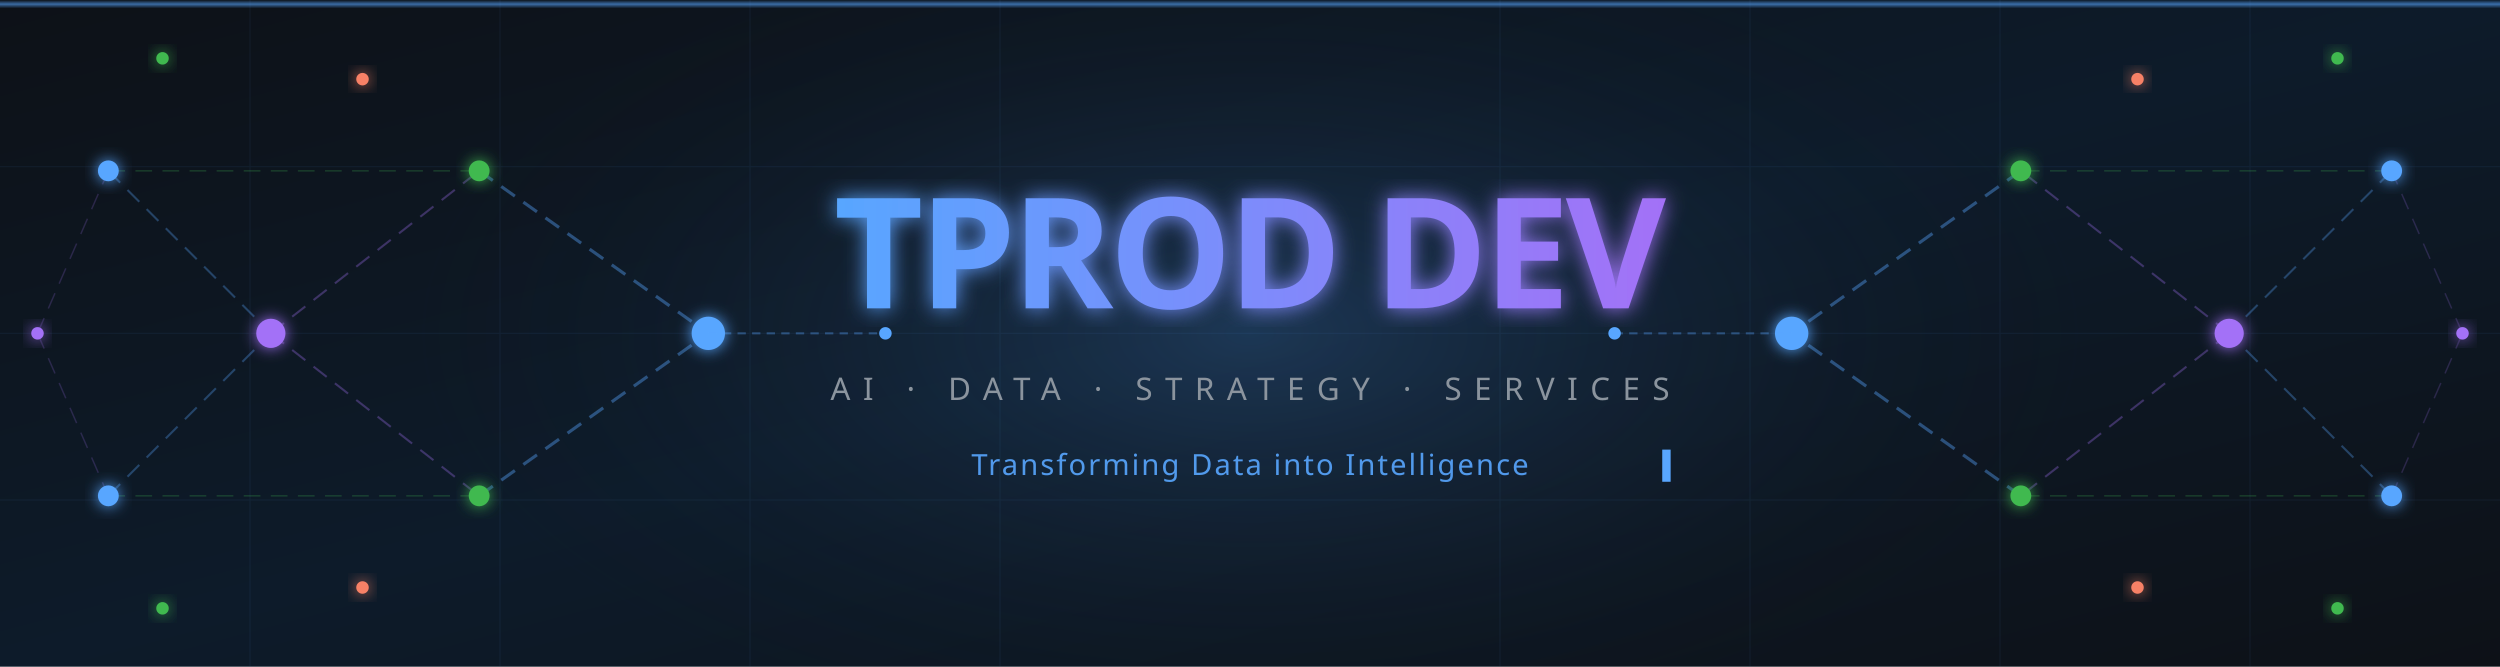
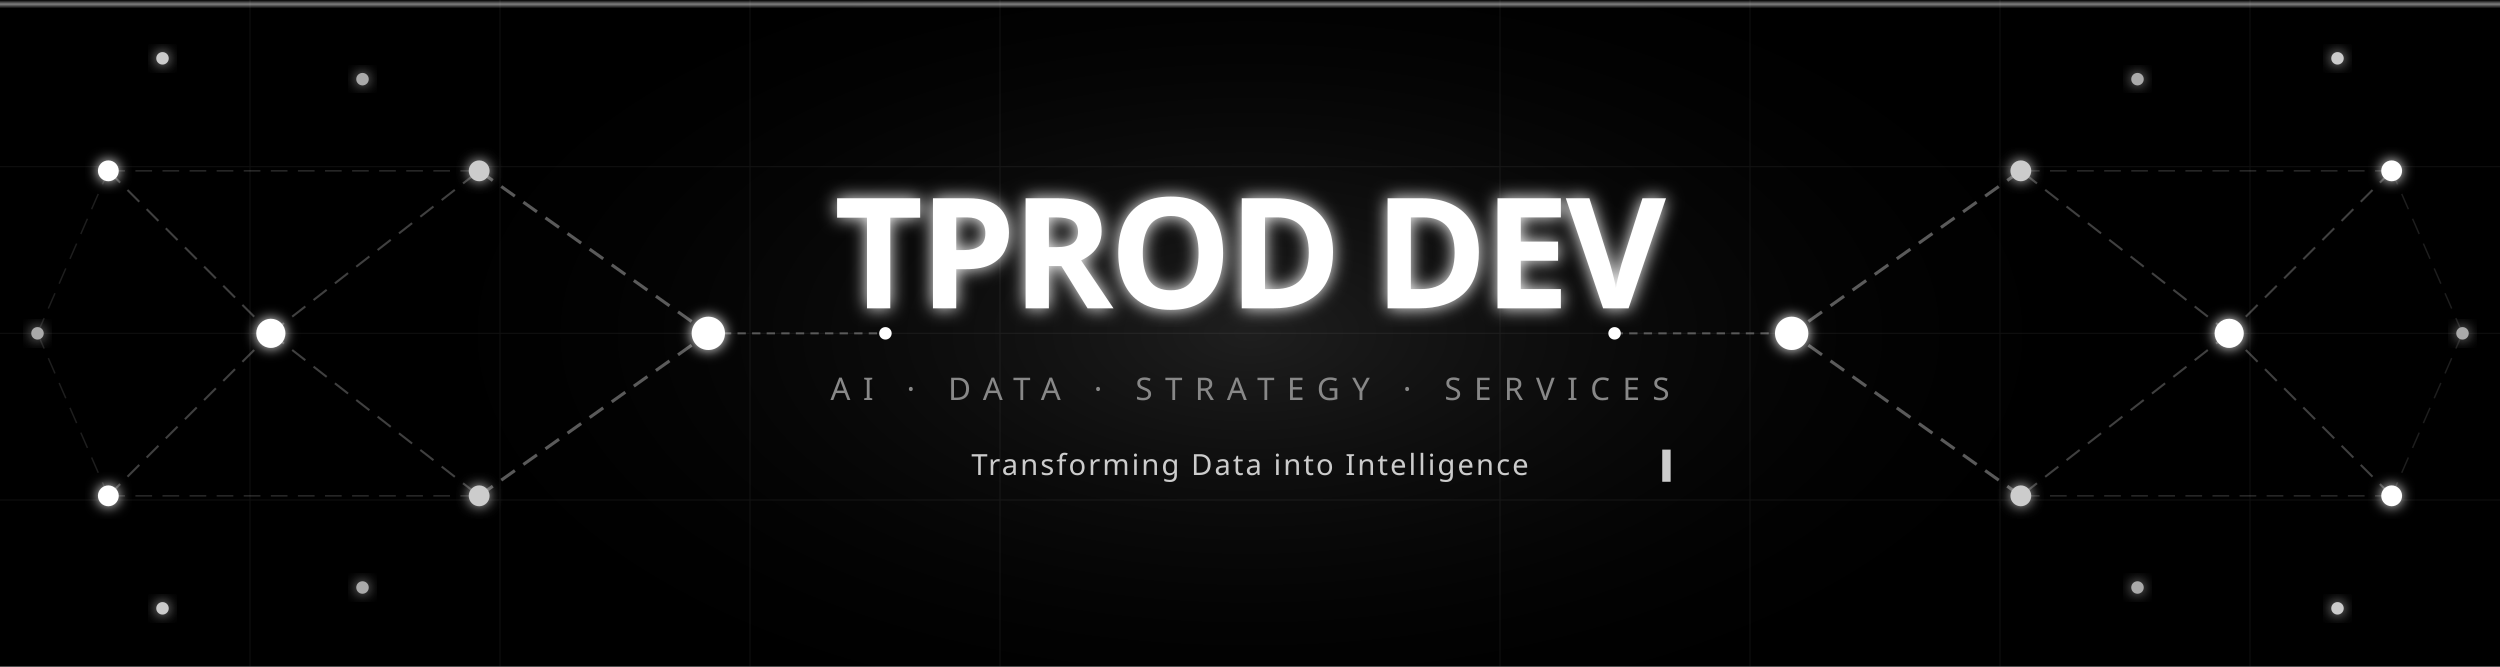
<svg xmlns="http://www.w3.org/2000/svg" viewBox="0 0 1200 320" width="1200" height="320">
  <defs>
    <style>
      @keyframes fadeInUp {
-         from { opacity: 0; transform: translateY(24px); }
+         from { opacity: 0; transform: translateY(20px); }
        to   { opacity: 1; transform: translateY(0); }
      }
      @keyframes pulseNode {
-         0%, 100% { opacity: 0.65; }
+         0%, 100% { opacity: 0.4; }
        50%       { opacity: 1; }
      }
      @keyframes glowPulse {
-         0%, 100% { opacity: 0.12; }
-         50%       { opacity: 0.32; }
+         0%, 100% { opacity: 0.06; }
+         50%       { opacity: 0.18; }
      }
      @keyframes dashFlow {
        to { stroke-dashoffset: -24; }
      }
      @keyframes scanLine {
        0%   { transform: translateY(-4px); opacity: 0; }
-         5%   { opacity: 0.45; }
-         95%  { opacity: 0.45; }
+         8%   { opacity: 0.35; }
+         92%  { opacity: 0.35; }
        100% { transform: translateY(324px); opacity: 0; }
-       }
-       @keyframes textGlow {
-         0%, 100% { filter: drop-shadow(0 0 8px rgba(88,166,255,0.55)); }
-         50%       { filter: drop-shadow(0 0 22px rgba(88,166,255,0.9)) drop-shadow(0 0 40px rgba(163,113,247,0.5)); }
      }
      @keyframes blinkCursor {
        0%, 100% { opacity: 1; }
        50%       { opacity: 0; }
      }
+       @keyframes underlineGrow {
+         from { opacity: 0; }
+         to   { opacity: 1; }
+       }

      .title {
-         animation: fadeInUp 1s ease-out 0.2s both, textGlow 3.5s ease-in-out 1.4s infinite;
+         animation: fadeInUp 1s ease-out 0.2s both;
        font-family: 'Segoe UI', system-ui, -apple-system, sans-serif;
        font-weight: 800;
        font-size: 74px;
        letter-spacing: -2px;
-         fill: url(#titleGrad);
+         fill: #ffffff;
      }
      .subtitle {
        animation: fadeInUp 1s ease-out 0.65s both;
        font-family: 'Segoe UI', system-ui, -apple-system, sans-serif;
        font-size: 15px;
-         fill: #8b949e;
+         fill: #888888;
        letter-spacing: 6px;
      }
      .tagline {
        animation: fadeInUp 1s ease-out 1.05s both;
        font-family: 'Segoe UI', system-ui, -apple-system, sans-serif;
        font-size: 14px;
-         fill: #58a6ff;
+         fill: #cccccc;
        letter-spacing: 1px;
-         opacity: 0.9;
      }
-       .node { animation: pulseNode 2.6s ease-in-out infinite; }
-       .bg-glow { animation: glowPulse 4s ease-in-out infinite; }
-       .data-line { stroke-dasharray: 8 5; animation: dashFlow 2.2s linear infinite; }
-       .scan { animation: scanLine 5s linear 1.8s infinite; }
+       .node { animation: pulseNode 3s ease-in-out infinite; }
+       .bg-glow { animation: glowPulse 5s ease-in-out infinite; }
+       .data-line { stroke-dasharray: 8 5; animation: dashFlow 2.5s linear infinite; }
+       .scan { animation: scanLine 6s linear 2s infinite; }
      .cursor { animation: blinkCursor 1s step-end infinite 1.6s; }
    </style>
-     <linearGradient id="bgGrad" x1="0" y1="0" x2="1" y2="1" gradientUnits="objectBoundingBox">
-       <stop offset="0%" stop-color="#0d1117" />
-       <stop offset="50%" stop-color="#0d1b2a" />
-       <stop offset="100%" stop-color="#0d1117" />
-     </linearGradient>
-     <linearGradient id="titleGrad" x1="0" y1="0" x2="1" y2="0" gradientUnits="objectBoundingBox">
-       <stop offset="0%" stop-color="#58a6ff">
-         <animate attributeName="stop-color" values="#58a6ff;#a371f7;#79c0ff;#58a6ff" dur="7s" repeatCount="indefinite" />
-       </stop>
-       <stop offset="100%" stop-color="#a371f7">
-         <animate attributeName="stop-color" values="#a371f7;#f78166;#a371f7;#a371f7" dur="7s" repeatCount="indefinite" />
-       </stop>
-     </linearGradient>
    <filter id="glow" x="-60%" y="-60%" width="220%" height="220%">
-       <feGaussianBlur stdDeviation="3.5" result="blur" />
+       <feGaussianBlur stdDeviation="3" result="blur" />
      <feMerge>
        <feMergeNode in="blur" />
        <feMergeNode in="SourceGraphic" />
      </feMerge>
    </filter>
    <filter id="softGlow" x="-15%" y="-15%" width="130%" height="130%">
-       <feGaussianBlur stdDeviation="5" result="blur" />
+       <feGaussianBlur stdDeviation="4" result="blur" />
      <feMerge>
        <feMergeNode in="blur" />
        <feMergeNode in="SourceGraphic" />
      </feMerge>
    </filter>
    <radialGradient id="centerGlow" cx="50%" cy="50%" r="50%">
-       <stop offset="0%" stop-color="#58a6ff" stop-opacity="0.2" />
-       <stop offset="100%" stop-color="#0d1117" stop-opacity="0" />
+       <stop offset="0%" stop-color="#ffffff" stop-opacity="0.12" />
+       <stop offset="100%" stop-color="#000000" stop-opacity="0" />
    </radialGradient>
    <linearGradient id="scanGrad" x1="0" y1="0" x2="0" y2="1" gradientUnits="objectBoundingBox">
-       <stop offset="0%" stop-color="#58a6ff" stop-opacity="0" />
-       <stop offset="50%" stop-color="#58a6ff" stop-opacity="0.6" />
-       <stop offset="100%" stop-color="#58a6ff" stop-opacity="0" />
+       <stop offset="0%" stop-color="#ffffff" stop-opacity="0" />
+       <stop offset="50%" stop-color="#ffffff" stop-opacity="0.5" />
+       <stop offset="100%" stop-color="#ffffff" stop-opacity="0" />
    </linearGradient>
    <clipPath id="bounds">
      <rect width="1200" height="320" />
    </clipPath>
  </defs>
-   <rect width="1200" height="320" fill="url(#bgGrad)" />
+   <rect width="1200" height="320" fill="#000000" />
  <ellipse class="bg-glow" cx="600" cy="160" rx="420" ry="210" fill="url(#centerGlow)" />
-   <g opacity="0.07" stroke="#58a6ff" stroke-width="0.5" clip-path="url(#bounds)">
+   <g opacity="0.06" stroke="#ffffff" stroke-width="0.5" clip-path="url(#bounds)">
    <line x1="120" y1="0" x2="120" y2="320" />
    <line x1="240" y1="0" x2="240" y2="320" />
    <line x1="360" y1="0" x2="360" y2="320" />
    <line x1="480" y1="0" x2="480" y2="320" />
    <line x1="720" y1="0" x2="720" y2="320" />
    <line x1="840" y1="0" x2="840" y2="320" />
    <line x1="960" y1="0" x2="960" y2="320" />
    <line x1="1080" y1="0" x2="1080" y2="320" />
    <line x1="0" y1="80" x2="1200" y2="80" />
    <line x1="0" y1="160" x2="1200" y2="160" />
    <line x1="0" y1="240" x2="1200" y2="240" />
  </g>
  <g clip-path="url(#bounds)">
-     <line class="data-line" x1="52" y1="82" x2="130" y2="160" stroke="#58a6ff" stroke-width="1" opacity="0.32" style="animation-delay:0s" />
-     <line class="data-line" x1="52" y1="238" x2="130" y2="160" stroke="#58a6ff" stroke-width="1" opacity="0.32" style="animation-delay:.5s" />
-     <line class="data-line" x1="130" y1="160" x2="230" y2="82" stroke="#a371f7" stroke-width="1" opacity="0.32" style="animation-delay:.3s" />
-     <line class="data-line" x1="130" y1="160" x2="230" y2="238" stroke="#a371f7" stroke-width="1" opacity="0.32" style="animation-delay:.7s" />
-     <line class="data-line" x1="52" y1="82" x2="230" y2="82" stroke="#3fb950" stroke-width="0.8" opacity="0.22" style="animation-delay:1s" />
-     <line class="data-line" x1="52" y1="238" x2="230" y2="238" stroke="#3fb950" stroke-width="0.8" opacity="0.22" style="animation-delay:1.2s" />
-     <line class="data-line" x1="230" y1="82" x2="340" y2="160" stroke="#58a6ff" stroke-width="1.5" opacity="0.40" style="animation-delay:.2s" />
-     <line class="data-line" x1="230" y1="238" x2="340" y2="160" stroke="#58a6ff" stroke-width="1.5" opacity="0.40" style="animation-delay:.6s" />
-     <line class="data-line" x1="18" y1="160" x2="52" y2="82" stroke="#a371f7" stroke-width="0.7" opacity="0.20" style="animation-delay:1.4s" />
-     <line class="data-line" x1="18" y1="160" x2="52" y2="238" stroke="#a371f7" stroke-width="0.7" opacity="0.20" style="animation-delay:1.6s" />
-     <circle class="node" cx="52" cy="82" r="5" fill="#58a6ff" filter="url(#glow)" style="animation-delay:0s" />
-     <circle class="node" cx="52" cy="238" r="5" fill="#58a6ff" filter="url(#glow)" style="animation-delay:.3s" />
-     <circle class="node" cx="130" cy="160" r="7" fill="#a371f7" filter="url(#glow)" style="animation-delay:.6s" />
-     <circle class="node" cx="230" cy="82" r="5" fill="#3fb950" filter="url(#glow)" style="animation-delay:.9s" />
-     <circle class="node" cx="230" cy="238" r="5" fill="#3fb950" filter="url(#glow)" style="animation-delay:1.2s" />
-     <circle class="node" cx="340" cy="160" r="8" fill="#58a6ff" filter="url(#glow)" style="animation-delay:.5s" />
-     <circle class="node" cx="18" cy="160" r="3" fill="#a371f7" filter="url(#glow)" style="animation-delay:1.5s" />
-     <circle class="node" cx="78" cy="28" r="3" fill="#3fb950" filter="url(#glow)" style="animation-delay:.2s" />
-     <circle class="node" cx="78" cy="292" r="3" fill="#3fb950" filter="url(#glow)" style="animation-delay:.8s" />
-     <circle class="node" cx="174" cy="38" r="3" fill="#f78166" filter="url(#glow)" style="animation-delay:1.1s" />
-     <circle class="node" cx="174" cy="282" r="3" fill="#f78166" filter="url(#glow)" style="animation-delay:.4s" />
+     <line class="data-line" x1="52" y1="82" x2="130" y2="160" stroke="#ffffff" stroke-width="1" opacity="0.25" style="animation-delay:0s" />
+     <line class="data-line" x1="52" y1="238" x2="130" y2="160" stroke="#ffffff" stroke-width="1" opacity="0.25" style="animation-delay:.5s" />
+     <line class="data-line" x1="130" y1="160" x2="230" y2="82" stroke="#ffffff" stroke-width="1" opacity="0.25" style="animation-delay:.3s" />
+     <line class="data-line" x1="130" y1="160" x2="230" y2="238" stroke="#ffffff" stroke-width="1" opacity="0.25" style="animation-delay:.7s" />
+     <line class="data-line" x1="52" y1="82" x2="230" y2="82" stroke="#ffffff" stroke-width="0.8" opacity="0.15" style="animation-delay:1s" />
+     <line class="data-line" x1="52" y1="238" x2="230" y2="238" stroke="#ffffff" stroke-width="0.8" opacity="0.15" style="animation-delay:1.2s" />
+     <line class="data-line" x1="230" y1="82" x2="340" y2="160" stroke="#ffffff" stroke-width="1.5" opacity="0.35" style="animation-delay:.2s" />
+     <line class="data-line" x1="230" y1="238" x2="340" y2="160" stroke="#ffffff" stroke-width="1.5" opacity="0.35" style="animation-delay:.6s" />
+     <line class="data-line" x1="18" y1="160" x2="52" y2="82" stroke="#ffffff" stroke-width="0.7" opacity="0.12" style="animation-delay:1.4s" />
+     <line class="data-line" x1="18" y1="160" x2="52" y2="238" stroke="#ffffff" stroke-width="0.7" opacity="0.12" style="animation-delay:1.6s" />
+     <circle class="node" cx="52" cy="82" r="5" fill="#ffffff" filter="url(#glow)" style="animation-delay:0s" />
+     <circle class="node" cx="52" cy="238" r="5" fill="#ffffff" filter="url(#glow)" style="animation-delay:.3s" />
+     <circle class="node" cx="130" cy="160" r="7" fill="#ffffff" filter="url(#glow)" style="animation-delay:.6s" />
+     <circle class="node" cx="230" cy="82" r="5" fill="#cccccc" filter="url(#glow)" style="animation-delay:.9s" />
+     <circle class="node" cx="230" cy="238" r="5" fill="#cccccc" filter="url(#glow)" style="animation-delay:1.2s" />
+     <circle class="node" cx="340" cy="160" r="8" fill="#ffffff" filter="url(#glow)" style="animation-delay:.5s" />
+     <circle class="node" cx="18" cy="160" r="3" fill="#aaaaaa" filter="url(#glow)" style="animation-delay:1.5s" />
+     <circle class="node" cx="78" cy="28" r="3" fill="#cccccc" filter="url(#glow)" style="animation-delay:.2s" />
+     <circle class="node" cx="78" cy="292" r="3" fill="#cccccc" filter="url(#glow)" style="animation-delay:.8s" />
+     <circle class="node" cx="174" cy="38" r="3" fill="#aaaaaa" filter="url(#glow)" style="animation-delay:1.1s" />
+     <circle class="node" cx="174" cy="282" r="3" fill="#aaaaaa" filter="url(#glow)" style="animation-delay:.4s" />
  </g>
  <g clip-path="url(#bounds)">
-     <line class="data-line" x1="1148" y1="82" x2="1070" y2="160" stroke="#58a6ff" stroke-width="1" opacity="0.32" style="animation-delay:.2s" />
-     <line class="data-line" x1="1148" y1="238" x2="1070" y2="160" stroke="#58a6ff" stroke-width="1" opacity="0.32" style="animation-delay:.7s" />
-     <line class="data-line" x1="1070" y1="160" x2="970" y2="82" stroke="#a371f7" stroke-width="1" opacity="0.32" style="animation-delay:.4s" />
-     <line class="data-line" x1="1070" y1="160" x2="970" y2="238" stroke="#a371f7" stroke-width="1" opacity="0.32" style="animation-delay:.9s" />
-     <line class="data-line" x1="1148" y1="82" x2="970" y2="82" stroke="#3fb950" stroke-width="0.8" opacity="0.22" style="animation-delay:1.1s" />
-     <line class="data-line" x1="1148" y1="238" x2="970" y2="238" stroke="#3fb950" stroke-width="0.8" opacity="0.22" style="animation-delay:1.3s" />
-     <line class="data-line" x1="970" y1="82" x2="860" y2="160" stroke="#58a6ff" stroke-width="1.5" opacity="0.40" style="animation-delay:.3s" />
-     <line class="data-line" x1="970" y1="238" x2="860" y2="160" stroke="#58a6ff" stroke-width="1.5" opacity="0.40" style="animation-delay:.8s" />
-     <line class="data-line" x1="1182" y1="160" x2="1148" y2="82" stroke="#a371f7" stroke-width="0.7" opacity="0.20" style="animation-delay:1.5s" />
-     <line class="data-line" x1="1182" y1="160" x2="1148" y2="238" stroke="#a371f7" stroke-width="0.7" opacity="0.20" style="animation-delay:1.7s" />
-     <circle class="node" cx="1148" cy="82" r="5" fill="#58a6ff" filter="url(#glow)" style="animation-delay:.1s" />
-     <circle class="node" cx="1148" cy="238" r="5" fill="#58a6ff" filter="url(#glow)" style="animation-delay:.4s" />
-     <circle class="node" cx="1070" cy="160" r="7" fill="#a371f7" filter="url(#glow)" style="animation-delay:.7s" />
-     <circle class="node" cx="970" cy="82" r="5" fill="#3fb950" filter="url(#glow)" style="animation-delay:1.0s" />
-     <circle class="node" cx="970" cy="238" r="5" fill="#3fb950" filter="url(#glow)" style="animation-delay:1.3s" />
-     <circle class="node" cx="860" cy="160" r="8" fill="#58a6ff" filter="url(#glow)" style="animation-delay:.6s" />
-     <circle class="node" cx="1182" cy="160" r="3" fill="#a371f7" filter="url(#glow)" style="animation-delay:1.6s" />
-     <circle class="node" cx="1122" cy="28" r="3" fill="#3fb950" filter="url(#glow)" style="animation-delay:.3s" />
-     <circle class="node" cx="1122" cy="292" r="3" fill="#3fb950" filter="url(#glow)" style="animation-delay:.9s" />
-     <circle class="node" cx="1026" cy="38" r="3" fill="#f78166" filter="url(#glow)" style="animation-delay:1.2s" />
-     <circle class="node" cx="1026" cy="282" r="3" fill="#f78166" filter="url(#glow)" style="animation-delay:.5s" />
+     <line class="data-line" x1="1148" y1="82" x2="1070" y2="160" stroke="#ffffff" stroke-width="1" opacity="0.25" style="animation-delay:.2s" />
+     <line class="data-line" x1="1148" y1="238" x2="1070" y2="160" stroke="#ffffff" stroke-width="1" opacity="0.25" style="animation-delay:.7s" />
+     <line class="data-line" x1="1070" y1="160" x2="970" y2="82" stroke="#ffffff" stroke-width="1" opacity="0.25" style="animation-delay:.4s" />
+     <line class="data-line" x1="1070" y1="160" x2="970" y2="238" stroke="#ffffff" stroke-width="1" opacity="0.25" style="animation-delay:.9s" />
+     <line class="data-line" x1="1148" y1="82" x2="970" y2="82" stroke="#ffffff" stroke-width="0.8" opacity="0.15" style="animation-delay:1.1s" />
+     <line class="data-line" x1="1148" y1="238" x2="970" y2="238" stroke="#ffffff" stroke-width="0.8" opacity="0.15" style="animation-delay:1.3s" />
+     <line class="data-line" x1="970" y1="82" x2="860" y2="160" stroke="#ffffff" stroke-width="1.5" opacity="0.35" style="animation-delay:.3s" />
+     <line class="data-line" x1="970" y1="238" x2="860" y2="160" stroke="#ffffff" stroke-width="1.5" opacity="0.35" style="animation-delay:.8s" />
+     <line class="data-line" x1="1182" y1="160" x2="1148" y2="82" stroke="#ffffff" stroke-width="0.7" opacity="0.12" style="animation-delay:1.5s" />
+     <line class="data-line" x1="1182" y1="160" x2="1148" y2="238" stroke="#ffffff" stroke-width="0.7" opacity="0.12" style="animation-delay:1.7s" />
+     <circle class="node" cx="1148" cy="82" r="5" fill="#ffffff" filter="url(#glow)" style="animation-delay:.1s" />
+     <circle class="node" cx="1148" cy="238" r="5" fill="#ffffff" filter="url(#glow)" style="animation-delay:.4s" />
+     <circle class="node" cx="1070" cy="160" r="7" fill="#ffffff" filter="url(#glow)" style="animation-delay:.7s" />
+     <circle class="node" cx="970" cy="82" r="5" fill="#cccccc" filter="url(#glow)" style="animation-delay:1.0s" />
+     <circle class="node" cx="970" cy="238" r="5" fill="#cccccc" filter="url(#glow)" style="animation-delay:1.3s" />
+     <circle class="node" cx="860" cy="160" r="8" fill="#ffffff" filter="url(#glow)" style="animation-delay:.6s" />
+     <circle class="node" cx="1182" cy="160" r="3" fill="#aaaaaa" filter="url(#glow)" style="animation-delay:1.6s" />
+     <circle class="node" cx="1122" cy="28" r="3" fill="#cccccc" filter="url(#glow)" style="animation-delay:.3s" />
+     <circle class="node" cx="1122" cy="292" r="3" fill="#cccccc" filter="url(#glow)" style="animation-delay:.9s" />
+     <circle class="node" cx="1026" cy="38" r="3" fill="#aaaaaa" filter="url(#glow)" style="animation-delay:1.2s" />
+     <circle class="node" cx="1026" cy="282" r="3" fill="#aaaaaa" filter="url(#glow)" style="animation-delay:.5s" />
  </g>
-   <line x1="340" y1="160" x2="425" y2="160" stroke="#58a6ff" stroke-width="1" stroke-dasharray="4 3" opacity="0.35">
-     <animate attributeName="opacity" values="0.1;0.55;0.1" dur="3s" repeatCount="indefinite" />
+   <line x1="340" y1="160" x2="425" y2="160" stroke="#ffffff" stroke-width="1" stroke-dasharray="4 3" opacity="0.3">
+     <animate attributeName="opacity" values="0.08;0.45;0.08" dur="3s" repeatCount="indefinite" />
  </line>
-   <line x1="775" y1="160" x2="860" y2="160" stroke="#58a6ff" stroke-width="1" stroke-dasharray="4 3" opacity="0.35">
-     <animate attributeName="opacity" values="0.1;0.55;0.1" dur="3s" begin="1.5s" repeatCount="indefinite" />
+   <line x1="775" y1="160" x2="860" y2="160" stroke="#ffffff" stroke-width="1" stroke-dasharray="4 3" opacity="0.3">
+     <animate attributeName="opacity" values="0.08;0.45;0.08" dur="3s" begin="1.5s" repeatCount="indefinite" />
  </line>
-   <circle cx="425" cy="160" r="3" fill="#58a6ff">
-     <animate attributeName="opacity" values="0.2;0.9;0.2" dur="2s" repeatCount="indefinite" />
+   <circle cx="425" cy="160" r="3" fill="#ffffff">
+     <animate attributeName="opacity" values="0.15;0.8;0.15" dur="2.5s" repeatCount="indefinite" />
  </circle>
-   <circle cx="775" cy="160" r="3" fill="#58a6ff">
-     <animate attributeName="opacity" values="0.2;0.9;0.2" dur="2s" begin="1s" repeatCount="indefinite" />
+   <circle cx="775" cy="160" r="3" fill="#ffffff">
+     <animate attributeName="opacity" values="0.15;0.8;0.15" dur="2.5s" begin="1.25s" repeatCount="indefinite" />
  </circle>
-   <text class="title" x="600" y="148" text-anchor="middle" filter="url(#softGlow)" font-family="'Segoe UI',system-ui,-apple-system,sans-serif" font-weight="800" font-size="74px" letter-spacing="-2px" fill="url(#titleGrad)">TPROD DEV</text>
-   <rect y="154" height="2" fill="url(#titleGrad)" rx="1" x="600" width="0">
+   <text class="title" x="600" y="148" text-anchor="middle" filter="url(#softGlow)" font-family="'Segoe UI',system-ui,-apple-system,sans-serif" font-weight="800" font-size="74px" letter-spacing="-2px" fill="#ffffff">TPROD DEV</text>
+   <rect y="154" height="2" fill="#ffffff" rx="1" x="600" width="0" opacity="0.85">
    <animate attributeName="width" from="0" to="380" dur="0.9s" fill="freeze" begin="0.6s" />
    <animate attributeName="x" from="600" to="410" dur="0.9s" fill="freeze" begin="0.6s" />
  </rect>
-   <text class="subtitle" x="600" y="192" text-anchor="middle" font-family="'Segoe UI',system-ui,-apple-system,sans-serif" font-size="15px" fill="#8b949e" letter-spacing="6px">
+   <text class="subtitle" x="600" y="192" text-anchor="middle" font-family="'Segoe UI',system-ui,-apple-system,sans-serif" font-size="15px" fill="#888888" letter-spacing="6px">
    AI · DATA · STRATEGY · SERVICES
  </text>
-   <text class="tagline" x="600" y="228" text-anchor="middle" font-family="'Segoe UI',system-ui,-apple-system,sans-serif" font-size="13.5px" fill="#58a6ff" letter-spacing="1px">
+   <text class="tagline" x="600" y="228" text-anchor="middle" font-family="'Segoe UI',system-ui,-apple-system,sans-serif" font-size="13.5px" fill="#cccccc" letter-spacing="1px">
    Transforming Data into Intelligence
  </text>
-   <text class="cursor" x="798" y="228" font-family="monospace" font-size="13px" fill="#58a6ff">▌</text>
+   <text class="cursor" x="798" y="228" font-family="monospace" font-size="13px" fill="#cccccc">▌</text>
  <rect class="scan" x="0" y="0" width="1200" height="4" fill="url(#scanGrad)" clip-path="url(#bounds)" />
</svg>
